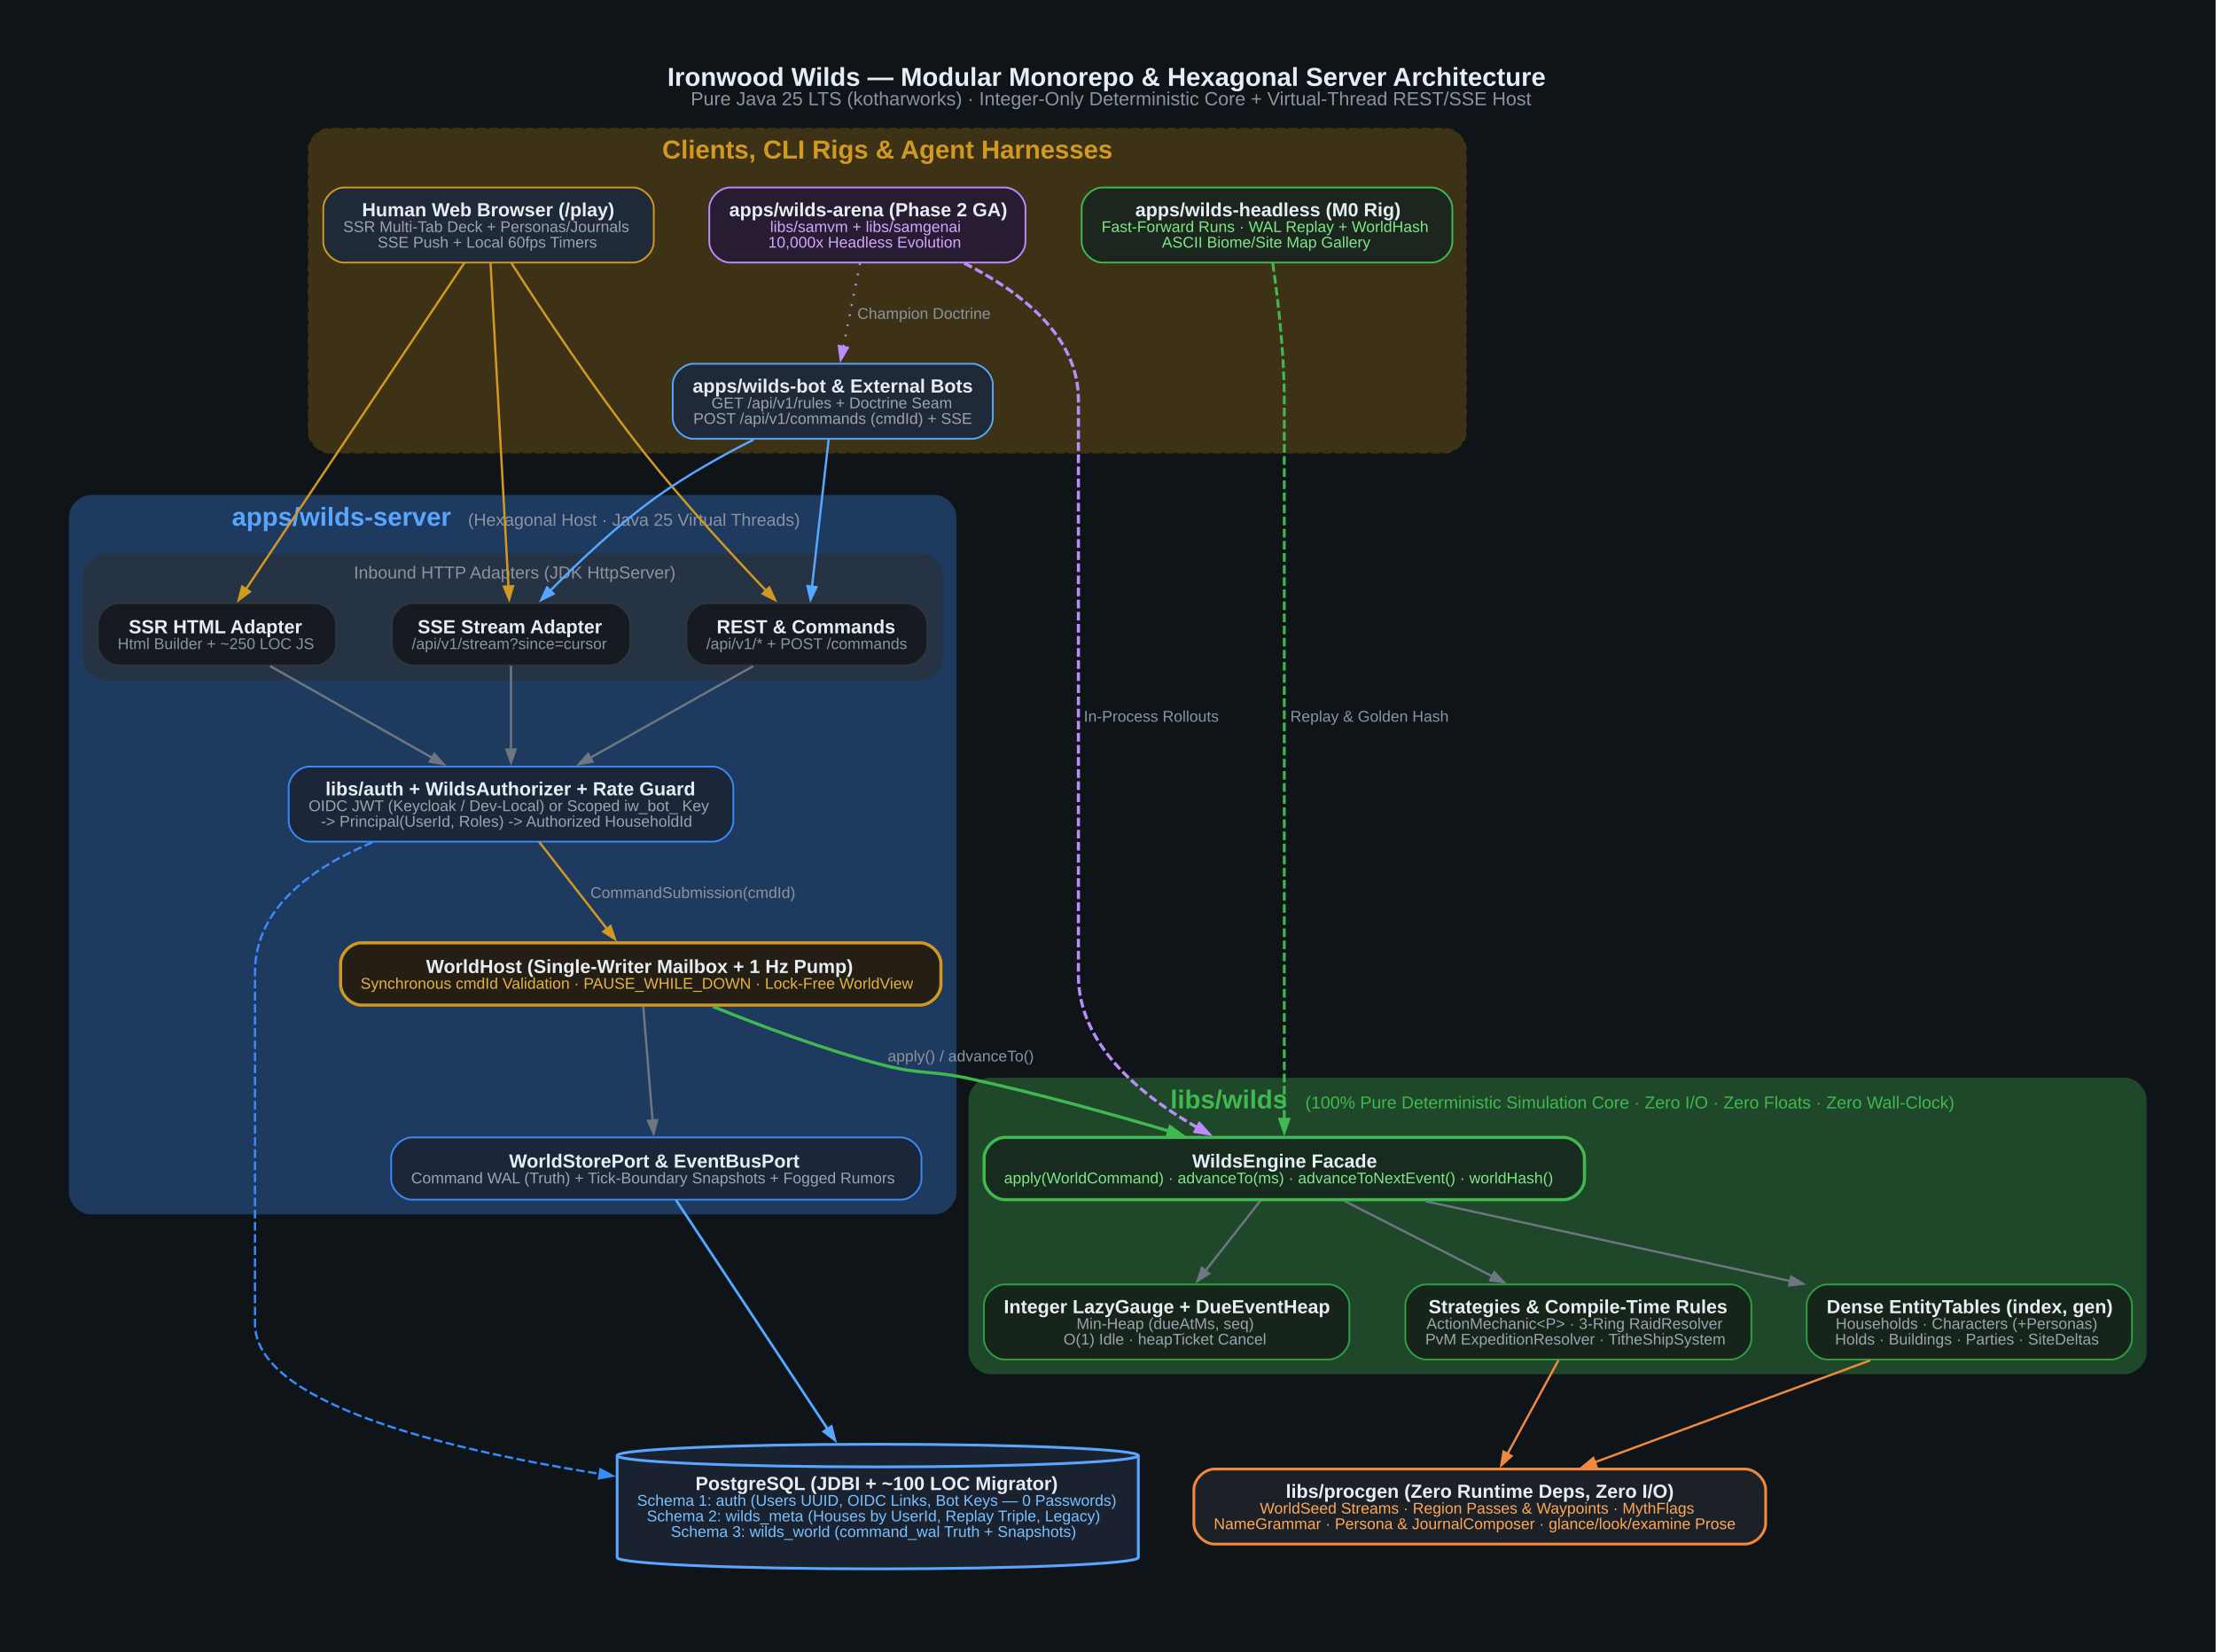
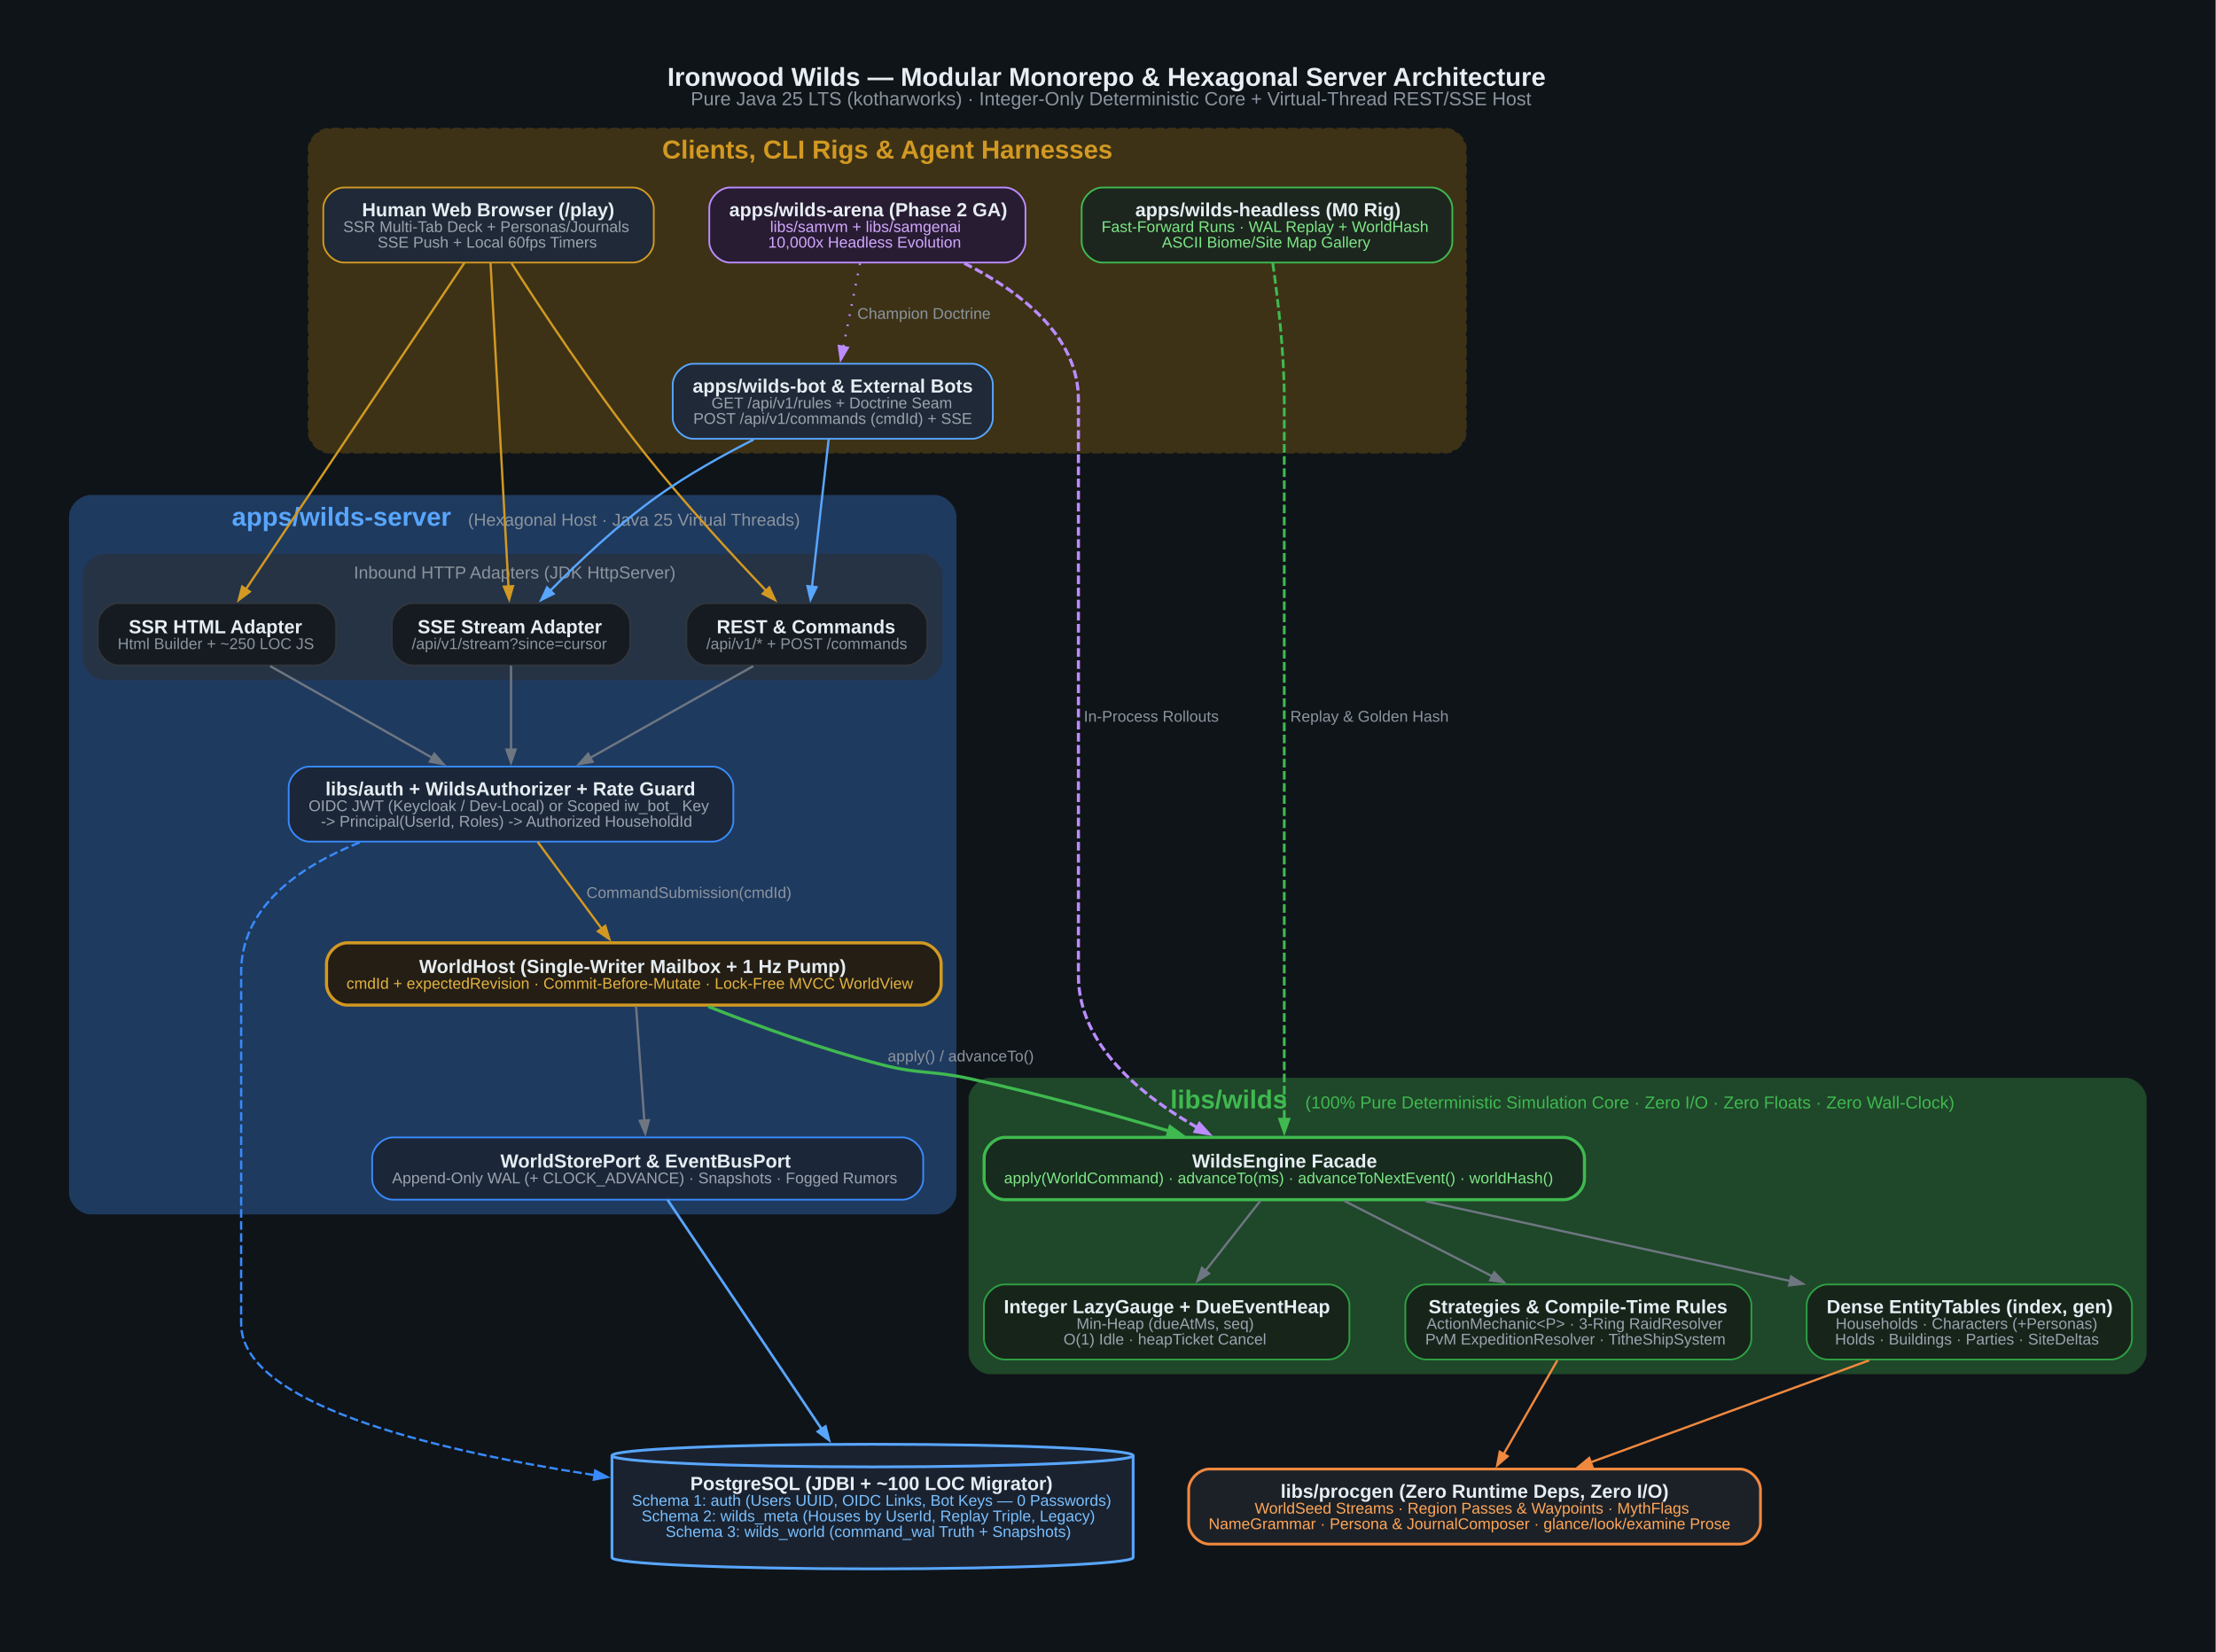
<svg xmlns="http://www.w3.org/2000/svg" width="1281pt" height="955pt" viewBox="0.00 0.00 1281.00 955.00">
  <g id="graph0" class="graph" transform="scale(1 1) rotate(0) translate(32.4 923.05)">
    <polygon fill="#0f1419" stroke="none" points="-32.4,32.4 -32.4,-923.05 1248.4,-923.05 1248.4,32.4 -32.4,32.4" />
    <text xml:space="preserve" text-anchor="start" x="353.38" y="-873.4" font-family="Liberation Sans" font-weight="bold" font-size="15.00" fill="#e6edf3">Ironwood Wilds — Modular Monorepo &amp; Hexagonal Server Architecture</text>
    <text xml:space="preserve" text-anchor="start" x="366.88" y="-862.2" font-family="Liberation Sans" font-size="11.00" fill="#8b949e">Pure Java 25 LTS (kotharworks) · Integer-Only Deterministic Core + Virtual-Thread REST/SSE Host</text>
    <g id="clust1" class="cluster">
      <path fill="#3d3216" stroke="#3d3216" stroke-dasharray="5,2" d="M158,-661.35C158,-661.35 803,-661.35 803,-661.35 809,-661.35 815,-667.35 815,-673.35 815,-673.35 815,-836.65 815,-836.65 815,-842.65 809,-848.65 803,-848.65 803,-848.65 158,-848.65 158,-848.65 152,-848.65 146,-842.65 146,-836.65 146,-836.65 146,-673.35 146,-673.35 146,-667.35 152,-661.35 158,-661.35" />
      <text xml:space="preserve" text-anchor="start" x="350.38" y="-831.4" font-family="Liberation Sans" font-weight="bold" font-size="15.00" fill="#d29922">Clients, CLI Rigs &amp; Agent Harnesses</text>
    </g>
    <g id="clust2" class="cluster">
      <path fill="#1f3a5f" stroke="#1f3a5f" d="M20,-221.45C20,-221.45 508,-221.45 508,-221.45 514,-221.45 520,-227.45 520,-233.45 520,-233.45 520,-624.35 520,-624.35 520,-630.35 514,-636.35 508,-636.35 508,-636.35 20,-636.35 20,-636.35 14,-636.35 8,-630.35 8,-624.35 8,-624.35 8,-233.45 8,-233.45 8,-227.45 14,-221.45 20,-221.45" />
      <text xml:space="preserve" text-anchor="start" x="101.62" y="-619.1" font-family="Liberation Sans" font-weight="bold" font-size="15.00" fill="#58a6ff">apps/wilds-server</text>
      <text xml:space="preserve" text-anchor="start" x="229.12" y="-619.1" font-family="Liberation Sans" font-size="15.00" fill="#58a6ff">  </text>
      <text xml:space="preserve" text-anchor="start" x="238.12" y="-619.1" font-family="Liberation Sans" font-size="10.00" fill="#8b949e">(Hexagonal Host · Java 25 Virtual Threads)</text>
    </g>
    <g id="clust3" class="cluster">
      <path fill="#263345" stroke="#263345" d="M28,-530.35C28,-530.35 500,-530.35 500,-530.35 506,-530.35 512,-536.35 512,-542.35 512,-542.35 512,-590.35 512,-590.35 512,-596.35 506,-602.35 500,-602.35 500,-602.35 28,-602.35 28,-602.35 22,-602.35 16,-596.35 16,-590.35 16,-590.35 16,-542.35 16,-542.35 16,-536.35 22,-530.35 28,-530.35" />
      <text xml:space="preserve" text-anchor="start" x="172.12" y="-588.6" font-family="Liberation Sans" font-size="10.00" fill="#8b949e">Inbound HTTP Adapters (JDK HttpServer)</text>
    </g>
    <g id="clust4" class="cluster">
      <path fill="#1f4729" stroke="#1f4729" d="M540,-129.05C540,-129.05 1196,-129.05 1196,-129.05 1202,-129.05 1208,-135.05 1208,-141.05 1208,-141.05 1208,-287.45 1208,-287.45 1208,-293.45 1202,-299.45 1196,-299.45 1196,-299.45 540,-299.45 540,-299.45 534,-299.45 528,-293.45 528,-287.45 528,-287.45 528,-141.05 528,-141.05 528,-135.05 534,-129.05 540,-129.05" />
      <text xml:space="preserve" text-anchor="start" x="644.12" y="-282.2" font-family="Liberation Sans" font-weight="bold" font-size="15.00" fill="#3fb950">libs/wilds</text>
      <text xml:space="preserve" text-anchor="start" x="713.12" y="-282.2" font-family="Liberation Sans" font-size="15.00" fill="#3fb950">  </text>
      <text xml:space="preserve" text-anchor="start" x="722.12" y="-282.2" font-family="Liberation Sans" font-size="10.00" fill="#3fb950">(100% Pure Deterministic Simulation Core · Zero I/O · Zero Floats · Zero Wall-Clock)</text>
    </g>
    <g id="clust5" class="cluster">
</g>
    <g id="node1" class="node">
      <path fill="#1f2937" stroke="#d29922" d="M333.52,-814.65C333.52,-814.65 166.48,-814.65 166.48,-814.65 160.48,-814.65 154.48,-808.65 154.48,-802.65 154.48,-802.65 154.48,-783.25 154.48,-783.25 154.48,-777.25 160.48,-771.25 166.48,-771.25 166.48,-771.25 333.52,-771.25 333.52,-771.25 339.52,-771.25 345.52,-777.25 345.52,-783.25 345.52,-783.25 345.52,-802.65 345.52,-802.65 345.52,-808.65 339.52,-814.65 333.52,-814.65" />
      <text xml:space="preserve" text-anchor="start" x="176.88" y="-798" font-family="Liberation Sans" font-weight="bold" font-size="11.00" fill="#e6edf3">Human Web Browser (/play)</text>
      <text xml:space="preserve" text-anchor="start" x="166" y="-788.9" font-family="Liberation Sans" font-size="9.00" fill="#9ca3af">SSR Multi-Tab Deck + Personas/Journals</text>
      <text xml:space="preserve" text-anchor="start" x="185.88" y="-779.9" font-family="Liberation Sans" font-size="9.00" fill="#9ca3af">SSE Push + Local 60fps Timers</text>
    </g>
    <g id="node5" class="node">
      <path fill="#161b22" stroke="#30363d" d="M149.89,-574.35C149.89,-574.35 36.11,-574.35 36.11,-574.35 30.11,-574.35 24.11,-568.35 24.11,-562.35 24.11,-562.35 24.11,-550.35 24.11,-550.35 24.11,-544.35 30.11,-538.35 36.11,-538.35 36.11,-538.35 149.89,-538.35 149.89,-538.35 155.89,-538.35 161.89,-544.35 161.89,-550.35 161.89,-550.35 161.89,-562.35 161.89,-562.35 161.89,-568.35 155.89,-574.35 149.89,-574.35" />
      <text xml:space="preserve" text-anchor="start" x="42" y="-556.9" font-family="Liberation Sans" font-weight="bold" font-size="11.00" fill="#e6edf3">SSR HTML Adapter</text>
      <text xml:space="preserve" text-anchor="start" x="35.62" y="-547.8" font-family="Liberation Sans" font-size="9.00" fill="#8b949e">Html Builder + ~250 LOC JS</text>
    </g>
    <g id="edge1" class="edge">
      <path fill="none" stroke="#d29922" stroke-width="1.3" d="M236.07,-771.13C207.18,-727.97 140.88,-628.89 109.73,-582.36" />
      <polygon fill="#d29922" stroke="#d29922" stroke-width="1.3" points="111.97,-580.97 105.62,-576.2 107.6,-583.89 111.97,-580.97" />
    </g>
    <g id="node6" class="node">
      <path fill="#161b22" stroke="#30363d" d="M491.64,-574.35C491.64,-574.35 376.36,-574.35 376.36,-574.35 370.36,-574.35 364.36,-568.35 364.36,-562.35 364.36,-562.35 364.36,-550.35 364.36,-550.35 364.36,-544.35 370.36,-538.35 376.36,-538.35 376.36,-538.35 491.64,-538.35 491.64,-538.35 497.64,-538.35 503.64,-544.35 503.64,-550.35 503.64,-550.35 503.64,-562.35 503.64,-562.35 503.64,-568.35 497.64,-574.35 491.64,-574.35" />
      <text xml:space="preserve" text-anchor="start" x="381.88" y="-556.9" font-family="Liberation Sans" font-weight="bold" font-size="11.00" fill="#e6edf3">REST &amp; Commands</text>
      <text xml:space="preserve" text-anchor="start" x="375.88" y="-547.8" font-family="Liberation Sans" font-size="9.00" fill="#8b949e">/api/v1/* + POST /commands</text>
    </g>
    <g id="edge2" class="edge">
      <path fill="none" stroke="#d29922" stroke-width="1.3" d="M263.22,-770.99C280.09,-744.68 310.62,-698.5 340,-661.35 362.65,-632.71 391.04,-601.92 410.66,-581.33" />
      <polygon fill="#d29922" stroke="#d29922" stroke-width="1.3" points="412.3,-583.41 415.6,-576.18 408.51,-579.78 412.3,-583.41" />
    </g>
    <g id="node7" class="node">
      <path fill="#161b22" stroke="#30363d" d="M319.89,-574.35C319.89,-574.35 206.11,-574.35 206.11,-574.35 200.11,-574.35 194.11,-568.35 194.11,-562.35 194.11,-562.35 194.11,-550.35 194.11,-550.35 194.11,-544.35 200.11,-538.35 206.11,-538.35 206.11,-538.35 319.89,-538.35 319.89,-538.35 325.89,-538.35 331.89,-544.35 331.89,-550.35 331.89,-550.35 331.89,-562.35 331.89,-562.35 331.89,-568.35 325.89,-574.35 319.89,-574.35" />
      <text xml:space="preserve" text-anchor="start" x="209" y="-556.9" font-family="Liberation Sans" font-weight="bold" font-size="11.00" fill="#e6edf3">SSE Stream Adapter</text>
      <text xml:space="preserve" text-anchor="start" x="205.62" y="-547.8" font-family="Liberation Sans" font-size="9.00" fill="#8b949e">/api/v1/stream?since=cursor</text>
    </g>
    <g id="edge3" class="edge">
      <path fill="none" stroke="#d29922" stroke-width="1.3" d="M251.15,-771.13C253.52,-728.42 258.92,-630.94 261.53,-583.82" />
      <polygon fill="#d29922" stroke="#d29922" stroke-width="1.3" points="264.14,-584.16 261.94,-576.53 258.9,-583.87 264.14,-584.16" />
    </g>
    <g id="node2" class="node">
      <path fill="#1f2937" stroke="#58a6ff" d="M529.52,-712.75C529.52,-712.75 368.48,-712.75 368.48,-712.75 362.48,-712.75 356.48,-706.75 356.48,-700.75 356.48,-700.75 356.48,-681.35 356.48,-681.35 356.48,-675.35 362.48,-669.35 368.48,-669.35 368.48,-669.35 529.52,-669.35 529.52,-669.35 535.52,-669.35 541.52,-675.35 541.52,-681.35 541.52,-681.35 541.52,-700.75 541.52,-700.75 541.52,-706.75 535.52,-712.75 529.52,-712.75" />
      <text xml:space="preserve" text-anchor="start" x="368" y="-696.1" font-family="Liberation Sans" font-weight="bold" font-size="11.00" fill="#e6edf3">apps/wilds-bot &amp; External Bots</text>
      <text xml:space="preserve" text-anchor="start" x="378.88" y="-687" font-family="Liberation Sans" font-size="9.00" fill="#9ca3af">GET /api/v1/rules + Doctrine Seam</text>
      <text xml:space="preserve" text-anchor="start" x="368.38" y="-678" font-family="Liberation Sans" font-size="9.00" fill="#9ca3af">POST /api/v1/commands (cmdId) + SSE</text>
    </g>
    <g id="edge4" class="edge">
      <path fill="none" stroke="#58a6ff" stroke-width="1.3" d="M446.62,-669.02C444.01,-645.93 439.81,-608.79 436.98,-583.75" />
      <polygon fill="#58a6ff" stroke="#58a6ff" stroke-width="1.3" points="439.61,-583.59 436.16,-576.44 434.39,-584.18 439.61,-583.59" />
    </g>
    <g id="edge5" class="edge">
      <path fill="none" stroke="#58a6ff" stroke-width="1.3" d="M403.27,-668.92C385.41,-659.87 365.15,-648.56 348,-636.35 325.17,-620.09 302.05,-598.17 285.7,-581.55" />
      <polygon fill="#58a6ff" stroke="#58a6ff" stroke-width="1.3" points="287.6,-579.74 280.49,-576.19 283.84,-583.4 287.6,-579.74" />
    </g>
    <g id="node3" class="node">
      <path fill="#1c261e" stroke="#3fb950" d="M795.14,-814.65C795.14,-814.65 604.86,-814.65 604.86,-814.65 598.86,-814.65 592.86,-808.65 592.86,-802.65 592.86,-802.65 592.86,-783.25 592.86,-783.25 592.86,-777.25 598.86,-771.25 604.86,-771.25 604.86,-771.25 795.14,-771.25 795.14,-771.25 801.14,-771.25 807.14,-777.25 807.14,-783.25 807.14,-783.25 807.14,-802.65 807.14,-802.65 807.14,-808.65 801.14,-814.65 795.14,-814.65" />
      <text xml:space="preserve" text-anchor="start" x="623.88" y="-798" font-family="Liberation Sans" font-weight="bold" font-size="11.00" fill="#e6edf3">apps/wilds-headless (M0 Rig)</text>
      <text xml:space="preserve" text-anchor="start" x="604.38" y="-788.9" font-family="Liberation Sans" font-size="9.00" fill="#7ee787">Fast-Forward Runs · WAL Replay + WorldHash</text>
      <text xml:space="preserve" text-anchor="start" x="639.25" y="-779.9" font-family="Liberation Sans" font-size="9.00" fill="#7ee787">ASCII Biome/Site Map Gallery</text>
    </g>
    <g id="node11" class="node">
      <path fill="#172b1e" stroke="#3fb950" stroke-width="1.8" d="M871.52,-265.45C871.52,-265.45 548.48,-265.45 548.48,-265.45 542.48,-265.45 536.48,-259.45 536.48,-253.45 536.48,-253.45 536.48,-241.45 536.48,-241.45 536.48,-235.45 542.48,-229.45 548.48,-229.45 548.48,-229.45 871.52,-229.45 871.52,-229.45 877.52,-229.45 883.52,-235.45 883.52,-241.45 883.52,-241.45 883.52,-253.45 883.52,-253.45 883.52,-259.45 877.52,-265.45 871.52,-265.45" />
      <text xml:space="preserve" text-anchor="start" x="656.75" y="-248" font-family="Liberation Sans" font-weight="bold" font-size="11.00" fill="#e6edf3">WildsEngine Facade</text>
      <text xml:space="preserve" text-anchor="start" x="548" y="-238.9" font-family="Liberation Sans" font-size="9.00" fill="#7ee787">apply(WorldCommand) · advanceTo(ms) · advanceToNextEvent() · worldHash()</text>
    </g>
    <g id="edge14" class="edge">
      <path fill="none" stroke="#3fb950" stroke-width="1.6" stroke-dasharray="5,2" d="M703.33,-770.96C706.24,-750.79 710,-719.42 710,-692.05 710,-692.05 710,-692.05 710,-358.95 710,-330.63 710,-298.23 710,-275.87" />
      <polygon fill="#3fb950" stroke="#3fb950" stroke-width="1.6" points="712.63,-275.98 710,-268.48 707.38,-275.98 712.63,-275.98" />
      <text xml:space="preserve" text-anchor="middle" x="758" y="-505.8" font-family="Liberation Sans" font-size="9.00" fill="#8b949e"> Replay &amp; Golden Hash</text>
    </g>
    <g id="node4" class="node">
      <path fill="#281c33" stroke="#bc8cff" d="M548.39,-814.65C548.39,-814.65 389.61,-814.65 389.61,-814.65 383.61,-814.65 377.61,-808.65 377.61,-802.65 377.61,-802.65 377.61,-783.25 377.61,-783.25 377.61,-777.25 383.61,-771.25 389.61,-771.25 389.61,-771.25 548.39,-771.25 548.39,-771.25 554.39,-771.25 560.39,-777.25 560.39,-783.25 560.39,-783.25 560.39,-802.65 560.39,-802.65 560.39,-808.65 554.39,-814.65 548.39,-814.65" />
      <text xml:space="preserve" text-anchor="start" x="389.12" y="-798" font-family="Liberation Sans" font-weight="bold" font-size="11.00" fill="#e6edf3">apps/wilds-arena (Phase 2 GA)</text>
      <text xml:space="preserve" text-anchor="start" x="412.75" y="-788.9" font-family="Liberation Sans" font-size="9.00" fill="#d2a8ff">libs/samvm + libs/samgenai</text>
      <text xml:space="preserve" text-anchor="start" x="411.62" y="-779.9" font-family="Liberation Sans" font-size="9.00" fill="#d2a8ff">10,000x Headless Evolution</text>
    </g>
    <g id="edge16" class="edge">
      <path fill="none" stroke="#bc8cff" stroke-width="1.3" stroke-dasharray="1,5" d="M464.76,-770.76C461.95,-756.72 458.22,-738.09 455.09,-722.47" />
      <polygon fill="#bc8cff" stroke="#bc8cff" stroke-width="1.3" points="457.67,-721.97 453.62,-715.14 452.52,-723 457.67,-721.97" />
      <text xml:space="preserve" text-anchor="middle" x="500.47" y="-738.7" font-family="Liberation Sans" font-size="9.00" fill="#8b949e"> Champion Doctrine</text>
    </g>
    <g id="edge15" class="edge">
      <path fill="none" stroke="#bc8cff" stroke-width="1.8" stroke-dasharray="5,2" d="M525,-770.86C557.07,-754.77 591,-729.01 591,-692.05 591,-692.05 591,-692.05 591,-358.95 591,-318.96 627.52,-289.37 660.1,-270.92" />
      <polygon fill="#bc8cff" stroke="#bc8cff" stroke-width="1.8" points="660.98,-273.43 666.32,-267.55 658.48,-268.82 660.98,-273.43" />
      <text xml:space="preserve" text-anchor="middle" x="631.88" y="-505.8" font-family="Liberation Sans" font-size="9.00" fill="#8b949e"> In-Process Rollouts</text>
    </g>
    <g id="node8" class="node">
      <path fill="#1b2738" stroke="#388bfd" d="M379.52,-479.85C379.52,-479.85 146.48,-479.85 146.48,-479.85 140.48,-479.85 134.48,-473.85 134.48,-467.85 134.48,-467.85 134.48,-448.45 134.48,-448.45 134.48,-442.45 140.48,-436.45 146.48,-436.45 146.48,-436.45 379.52,-436.45 379.52,-436.45 385.52,-436.45 391.52,-442.45 391.52,-448.45 391.52,-448.45 391.52,-467.85 391.52,-467.85 391.52,-473.85 385.52,-479.85 379.52,-479.85" />
      <text xml:space="preserve" text-anchor="start" x="155.75" y="-463.2" font-family="Liberation Sans" font-weight="bold" font-size="11.00" fill="#e6edf3">libs/auth + WildsAuthorizer + Rate Guard</text>
      <text xml:space="preserve" text-anchor="start" x="146" y="-454.1" font-family="Liberation Sans" font-size="9.00" fill="#9ca3af">OIDC JWT (Keycloak / Dev-Local) or Scoped iw_bot_ Key</text>
      <text xml:space="preserve" text-anchor="start" x="153.12" y="-445.1" font-family="Liberation Sans" font-size="9.00" fill="#9ca3af">-&gt; Principal(UserId, Roles) -&gt; Authorized HouseholdId</text>
    </g>
    <g id="edge6" class="edge">
      <path fill="none" stroke="#6e7681" stroke-width="1.3" d="M123.79,-537.93C149.94,-523.13 187.84,-501.68 217.49,-484.9" />
      <polygon fill="#6e7681" stroke="#6e7681" stroke-width="1.3" points="218.67,-487.25 223.91,-481.27 216.09,-482.68 218.67,-487.25" />
    </g>
    <g id="edge7" class="edge">
      <path fill="none" stroke="#6e7681" stroke-width="1.3" d="M403.03,-537.93C376.73,-523.13 338.61,-501.68 308.78,-484.9" />
      <polygon fill="#6e7681" stroke="#6e7681" stroke-width="1.3" points="310.14,-482.66 302.32,-481.27 307.56,-487.23 310.14,-482.66" />
    </g>
    <g id="edge8" class="edge">
      <path fill="none" stroke="#6e7681" stroke-width="1.3" d="M263,-538.15C263,-524.6 263,-505.37 263,-489.27" />
      <polygon fill="#6e7681" stroke="#6e7681" stroke-width="1.3" points="265.63,-489.7 263,-482.2 260.38,-489.7 265.63,-489.7" />
    </g>
    <g id="node9" class="node">
-       <path fill="#241e14" stroke="#d29922" stroke-width="1.8" d="M499.52,-377.95C499.52,-377.95 176.48,-377.95 176.48,-377.95 170.48,-377.95 164.48,-371.95 164.48,-365.95 164.48,-365.95 164.48,-353.95 164.48,-353.95 164.48,-347.95 170.48,-341.95 176.48,-341.95 176.48,-341.95 499.52,-341.95 499.52,-341.95 505.52,-341.95 511.52,-347.95 511.52,-353.95 511.52,-353.95 511.52,-365.95 511.52,-365.95 511.52,-371.95 505.52,-377.95 499.52,-377.95" />
-       <text xml:space="preserve" text-anchor="start" x="213.88" y="-360.5" font-family="Liberation Sans" font-weight="bold" font-size="11.00" fill="#e6edf3">WorldHost (Single-Writer Mailbox + 1 Hz Pump)</text>
-       <text xml:space="preserve" text-anchor="start" x="176" y="-351.4" font-family="Liberation Sans" font-size="9.00" fill="#e3b341">Synchronous cmdId Validation · PAUSE_WHILE_DOWN · Lock-Free WorldView</text>
+       <path fill="#241e14" stroke="#d29922" stroke-width="1.8" d="M499.64,-377.95C499.64,-377.95 168.36,-377.95 168.36,-377.95 162.35,-377.95 156.35,-371.95 156.35,-365.95 156.35,-365.95 156.35,-353.95 156.35,-353.95 156.35,-347.95 162.35,-341.95 168.35,-341.95 168.35,-341.95 499.64,-341.95 499.64,-341.95 505.64,-341.95 511.64,-347.95 511.64,-353.95 511.64,-353.95 511.64,-365.95 511.64,-365.95 511.64,-371.95 505.64,-377.95 499.64,-377.95" />
+       <text xml:space="preserve" text-anchor="start" x="209.88" y="-360.5" font-family="Liberation Sans" font-weight="bold" font-size="11.00" fill="#e6edf3">WorldHost (Single-Writer Mailbox + 1 Hz Pump)</text>
+       <text xml:space="preserve" text-anchor="start" x="167.88" y="-351.4" font-family="Liberation Sans" font-size="9.00" fill="#e3b341">cmdId + expectedRevision · Commit-Before-Mutate · Lock-Free MVCC WorldView</text>
    </g>
    <g id="edge9" class="edge">
-       <path fill="none" stroke="#d29922" stroke-width="1.3" d="M279.27,-436.28C290.83,-421.46 306.38,-401.5 318.58,-385.85" />
-       <polygon fill="#d29922" stroke="#d29922" stroke-width="1.3" points="320.52,-387.64 323.06,-380.11 316.38,-384.41 320.52,-387.64" />
-       <text xml:space="preserve" text-anchor="middle" x="366.87" y="-403.9" font-family="Liberation Sans" font-size="9.00" fill="#8b949e"> CommandSubmission(cmdId)</text>
+       <path fill="none" stroke="#d29922" stroke-width="1.3" d="M278.41,-436.28C289.34,-421.46 304.07,-401.5 315.62,-385.85" />
+       <polygon fill="#d29922" stroke="#d29922" stroke-width="1.3" points="317.49,-387.74 319.83,-380.14 313.27,-384.62 317.49,-387.74" />
+       <text xml:space="preserve" text-anchor="middle" x="364.63" y="-403.9" font-family="Liberation Sans" font-size="9.00" fill="#8b949e"> CommandSubmission(cmdId)</text>
    </g>
    <g id="node16" class="node">
-       <path fill="#1a2230" stroke="#58a6ff" stroke-width="1.6" d="M625.64,-81.5C625.64,-85.11 558.12,-88.05 475,-88.05 391.88,-88.05 324.36,-85.11 324.36,-81.5 324.36,-81.5 324.36,-22.55 324.36,-22.55 324.36,-18.94 391.88,-16 475,-16 558.12,-16 625.64,-18.94 625.64,-22.55 625.64,-22.55 625.64,-81.5 625.64,-81.5" />
-       <path fill="none" stroke="#58a6ff" stroke-width="1.6" d="M625.64,-81.5C625.64,-77.89 558.12,-74.95 475,-74.95 391.88,-74.95 324.36,-77.89 324.36,-81.5" />
-       <text xml:space="preserve" text-anchor="start" x="369.62" y="-61.58" font-family="Liberation Sans" font-weight="bold" font-size="11.00" fill="#e6edf3">PostgreSQL (JDBI + ~100 LOC Migrator)</text>
-       <text xml:space="preserve" text-anchor="start" x="335.88" y="-52.48" font-family="Liberation Sans" font-size="9.00" fill="#79c0ff">Schema 1: auth (Users UUID, OIDC Links, Bot Keys — 0 Passwords)</text>
-       <text xml:space="preserve" text-anchor="start" x="341.5" y="-43.48" font-family="Liberation Sans" font-size="9.00" fill="#79c0ff">Schema 2: wilds_meta (Houses by UserId, Replay Triple, Legacy)</text>
-       <text xml:space="preserve" text-anchor="start" x="355.38" y="-34.48" font-family="Liberation Sans" font-size="9.00" fill="#79c0ff">Schema 3: wilds_world (command_wal Truth + Snapshots)</text>
+       <path fill="#1a2230" stroke="#58a6ff" stroke-width="1.6" d="M622.64,-81.5C622.64,-85.11 555.12,-88.05 472,-88.05 388.88,-88.05 321.36,-85.11 321.36,-81.5 321.36,-81.5 321.36,-22.55 321.36,-22.55 321.36,-18.94 388.88,-16 472,-16 555.12,-16 622.64,-18.94 622.64,-22.55 622.64,-22.55 622.64,-81.5 622.64,-81.5" />
+       <path fill="none" stroke="#58a6ff" stroke-width="1.6" d="M622.64,-81.5C622.64,-77.89 555.12,-74.95 472,-74.95 388.88,-74.95 321.36,-77.89 321.36,-81.5" />
+       <text xml:space="preserve" text-anchor="start" x="366.62" y="-61.58" font-family="Liberation Sans" font-weight="bold" font-size="11.00" fill="#e6edf3">PostgreSQL (JDBI + ~100 LOC Migrator)</text>
+       <text xml:space="preserve" text-anchor="start" x="332.88" y="-52.48" font-family="Liberation Sans" font-size="9.00" fill="#79c0ff">Schema 1: auth (Users UUID, OIDC Links, Bot Keys — 0 Passwords)</text>
+       <text xml:space="preserve" text-anchor="start" x="338.5" y="-43.48" font-family="Liberation Sans" font-size="9.00" fill="#79c0ff">Schema 2: wilds_meta (Houses by UserId, Replay Triple, Legacy)</text>
+       <text xml:space="preserve" text-anchor="start" x="352.38" y="-34.48" font-family="Liberation Sans" font-size="9.00" fill="#79c0ff">Schema 3: wilds_world (command_wal Truth + Snapshots)</text>
    </g>
    <g id="edge10" class="edge">
-       <path fill="none" stroke="#388bfd" stroke-width="1.3" stroke-dasharray="5,2" d="M182.94,-436.04C148.06,-421.55 115,-398.03 115,-360.95 115,-360.95 115,-360.95 115,-157.75 115,-113.1 218.4,-86.23 314.37,-70.9" />
-       <polygon fill="#388bfd" stroke="#388bfd" stroke-width="1.3" points="314.68,-73.51 321.69,-69.76 313.87,-68.33 314.68,-73.51" />
+       <path fill="none" stroke="#388bfd" stroke-width="1.3" stroke-dasharray="5,2" d="M175.42,-435.97C139.86,-421.67 107,-398.34 107,-360.95 107,-360.95 107,-360.95 107,-157.75 107,-112.16 213.54,-85.26 311.5,-70.17" />
+       <polygon fill="#388bfd" stroke="#388bfd" stroke-width="1.3" points="311.67,-72.8 318.7,-69.08 310.89,-67.61 311.67,-72.8" />
    </g>
    <g id="node10" class="node">
-       <path fill="#1b2738" stroke="#388bfd" d="M488.27,-265.45C488.27,-265.45 205.73,-265.45 205.73,-265.45 199.73,-265.45 193.73,-259.45 193.73,-253.45 193.73,-253.45 193.73,-241.45 193.73,-241.45 193.73,-235.45 199.73,-229.45 205.73,-229.45 205.73,-229.45 488.27,-229.45 488.27,-229.45 494.27,-229.45 500.27,-235.45 500.27,-241.45 500.27,-241.45 500.27,-253.45 500.27,-253.45 500.27,-259.45 494.27,-265.45 488.27,-265.45" />
-       <text xml:space="preserve" text-anchor="start" x="261.88" y="-248" font-family="Liberation Sans" font-weight="bold" font-size="11.00" fill="#e6edf3">WorldStorePort &amp; EventBusPort</text>
-       <text xml:space="preserve" text-anchor="start" x="205.25" y="-238.9" font-family="Liberation Sans" font-size="9.00" fill="#9ca3af">Command WAL (Truth) + Tick-Boundary Snapshots + Fogged Rumors</text>
+       <path fill="#1b2738" stroke="#388bfd" d="M489.27,-265.45C489.27,-265.45 194.73,-265.45 194.73,-265.45 188.73,-265.45 182.73,-259.45 182.73,-253.45 182.73,-253.45 182.73,-241.45 182.73,-241.45 182.73,-235.45 188.73,-229.45 194.73,-229.45 194.73,-229.45 489.27,-229.45 489.27,-229.45 495.27,-229.45 501.27,-235.45 501.27,-241.45 501.27,-241.45 501.27,-253.45 501.27,-253.45 501.27,-259.45 495.27,-265.45 489.27,-265.45" />
+       <text xml:space="preserve" text-anchor="start" x="256.88" y="-248" font-family="Liberation Sans" font-weight="bold" font-size="11.00" fill="#e6edf3">WorldStorePort &amp; EventBusPort</text>
+       <text xml:space="preserve" text-anchor="start" x="194.25" y="-238.9" font-family="Liberation Sans" font-size="9.00" fill="#9ca3af">Append-Only WAL (+ CLOCK_ADVANCE) · Snapshots · Fogged Rumors</text>
    </g>
    <g id="edge12" class="edge">
-       <path fill="none" stroke="#6e7681" stroke-width="1.3" d="M339.45,-341.2C340.9,-323.37 343.15,-295.69 344.82,-275.2" />
-       <polygon fill="#6e7681" stroke="#6e7681" stroke-width="1.3" points="347.43,-275.44 345.43,-267.76 342.2,-275.02 347.43,-275.44" />
+       <path fill="none" stroke="#6e7681" stroke-width="1.3" d="M335.29,-341.2C336.58,-323.37 338.58,-295.69 340.06,-275.2" />
+       <polygon fill="#6e7681" stroke="#6e7681" stroke-width="1.3" points="342.68,-275.43 340.6,-267.76 337.44,-275.05 342.68,-275.43" />
    </g>
    <g id="edge11" class="edge">
-       <path fill="none" stroke="#3fb950" stroke-width="1.8" d="M379.74,-341.09C407.1,-329.99 443.9,-316.22 477.5,-307.45 499.49,-301.71 505.8,-304.3 528,-299.45 566.68,-291 609.33,-279.18 643.61,-269.05" />
+       <path fill="none" stroke="#3fb950" stroke-width="1.8" d="M376.98,-341.13C405.15,-330.05 443.01,-316.29 477.5,-307.45 499.51,-301.81 505.8,-304.3 528,-299.45 566.68,-291 609.33,-279.18 643.61,-269.05" />
      <polygon fill="#3fb950" stroke="#3fb950" stroke-width="1.8" points="644,-271.68 650.44,-267.02 642.5,-266.65 644,-271.68" />
      <text xml:space="preserve" text-anchor="middle" x="521.75" y="-309.4" font-family="Liberation Sans" font-size="9.00" fill="#8b949e"> apply() / advanceTo()</text>
    </g>
    <g id="edge13" class="edge">
-       <path fill="none" stroke="#58a6ff" stroke-width="1.5" d="M358.36,-229.28C377.86,-199.81 418.29,-138.72 446.03,-96.81" />
-       <polygon fill="#58a6ff" stroke="#58a6ff" stroke-width="1.5" points="448.19,-98.29 450.14,-90.59 443.82,-95.39 448.19,-98.29" />
+       <path fill="none" stroke="#58a6ff" stroke-width="1.5" d="M353.54,-229.28C373.39,-199.75 414.57,-138.47 442.75,-96.54" />
+       <polygon fill="#58a6ff" stroke="#58a6ff" stroke-width="1.5" points="444.76,-98.27 446.76,-90.58 440.4,-95.34 444.76,-98.27" />
    </g>
    <g id="node12" class="node">
      <path fill="#16241a" stroke="#2ea043" d="M1188.02,-180.45C1188.02,-180.45 1023.98,-180.45 1023.98,-180.45 1017.98,-180.45 1011.98,-174.45 1011.98,-168.45 1011.98,-168.45 1011.98,-149.05 1011.98,-149.05 1011.98,-143.05 1017.98,-137.05 1023.98,-137.05 1023.98,-137.05 1188.02,-137.05 1188.02,-137.05 1194.02,-137.05 1200.02,-143.05 1200.02,-149.05 1200.02,-149.05 1200.02,-168.45 1200.02,-168.45 1200.02,-174.45 1194.02,-180.45 1188.02,-180.45" />
      <text xml:space="preserve" text-anchor="start" x="1023.5" y="-163.8" font-family="Liberation Sans" font-weight="bold" font-size="11.00" fill="#e6edf3">Dense EntityTables (index, gen)</text>
      <text xml:space="preserve" text-anchor="start" x="1028.75" y="-154.7" font-family="Liberation Sans" font-size="9.00" fill="#9ca3af">Households · Characters (+Personas)</text>
      <text xml:space="preserve" text-anchor="start" x="1028.38" y="-145.7" font-family="Liberation Sans" font-size="9.00" fill="#9ca3af">Holds · Buildings · Parties · SiteDeltas</text>
    </g>
    <g id="edge17" class="edge">
      <path fill="none" stroke="#6e7681" stroke-width="1.3" d="M791.57,-228.59C852.66,-215.22 936.68,-196.82 1002.5,-182.41" />
      <polygon fill="#6e7681" stroke="#6e7681" stroke-width="1.3" points="1002.98,-184.99 1009.74,-180.82 1001.85,-179.86 1002.98,-184.99" />
    </g>
    <g id="node13" class="node">
      <path fill="#16241a" stroke="#2ea043" d="M735.64,-180.45C735.64,-180.45 548.36,-180.45 548.36,-180.45 542.36,-180.45 536.36,-174.45 536.36,-168.45 536.36,-168.45 536.36,-149.05 536.36,-149.05 536.36,-143.05 542.36,-137.05 548.36,-137.05 548.36,-137.05 735.64,-137.05 735.64,-137.05 741.64,-137.05 747.64,-143.05 747.64,-149.05 747.64,-149.05 747.64,-168.45 747.64,-168.45 747.64,-174.45 741.64,-180.45 735.64,-180.45" />
      <text xml:space="preserve" text-anchor="start" x="547.88" y="-163.8" font-family="Liberation Sans" font-weight="bold" font-size="11.00" fill="#e6edf3">Integer LazyGauge + DueEventHeap</text>
      <text xml:space="preserve" text-anchor="start" x="589.88" y="-154.7" font-family="Liberation Sans" font-size="9.00" fill="#9ca3af">Min-Heap (dueAtMs, seq)</text>
      <text xml:space="preserve" text-anchor="start" x="582.38" y="-145.7" font-family="Liberation Sans" font-size="9.00" fill="#9ca3af">O(1) Idle · heapTicket Cancel</text>
    </g>
    <g id="edge18" class="edge">
      <path fill="none" stroke="#6e7681" stroke-width="1.3" d="M696.24,-228.9C687.07,-217.22 674.82,-201.59 664.27,-188.15" />
      <polygon fill="#6e7681" stroke="#6e7681" stroke-width="1.3" points="666.53,-186.77 659.84,-182.49 662.4,-190.01 666.53,-186.77" />
    </g>
    <g id="node14" class="node">
      <path fill="#16241a" stroke="#2ea043" d="M968.02,-180.45C968.02,-180.45 791.98,-180.45 791.98,-180.45 785.98,-180.45 779.98,-174.45 779.98,-168.45 779.98,-168.45 779.98,-149.05 779.98,-149.05 779.98,-143.05 785.98,-137.05 791.98,-137.05 791.98,-137.05 968.02,-137.05 968.02,-137.05 974.02,-137.05 980.02,-143.05 980.02,-149.05 980.02,-149.05 980.02,-168.45 980.02,-168.45 980.02,-174.45 974.02,-180.45 968.02,-180.45" />
      <text xml:space="preserve" text-anchor="start" x="793.38" y="-163.8" font-family="Liberation Sans" font-weight="bold" font-size="11.00" fill="#e6edf3">Strategies &amp; Compile-Time Rules</text>
      <text xml:space="preserve" text-anchor="start" x="792.25" y="-154.7" font-family="Liberation Sans" font-size="9.00" fill="#9ca3af">ActionMechanic&lt;P&gt; · 3-Ring RaidResolver</text>
      <text xml:space="preserve" text-anchor="start" x="791.5" y="-145.7" font-family="Liberation Sans" font-size="9.00" fill="#9ca3af">PvM ExpeditionResolver · TitheShipSystem</text>
    </g>
    <g id="edge19" class="edge">
      <path fill="none" stroke="#6e7681" stroke-width="1.3" d="M744.81,-228.7C769.46,-216.12 802.88,-199.08 830.33,-185.08" />
      <polygon fill="#6e7681" stroke="#6e7681" stroke-width="1.3" points="831.4,-187.48 836.88,-181.74 829.01,-182.81 831.4,-187.48" />
    </g>
    <g id="node15" class="node">
-       <path fill="#1c2128" stroke="#f0883e" stroke-width="1.6" d="M976.27,-73.72C976.27,-73.72 669.73,-73.72 669.73,-73.72 663.73,-73.72 657.73,-67.72 657.73,-61.72 657.73,-61.72 657.73,-42.33 657.73,-42.33 657.73,-36.33 663.73,-30.32 669.73,-30.32 669.73,-30.32 976.27,-30.32 976.27,-30.32 982.27,-30.32 988.27,-36.33 988.27,-42.33 988.27,-42.33 988.27,-61.72 988.27,-61.72 988.27,-67.72 982.27,-73.72 976.27,-73.72" />
-       <text xml:space="preserve" text-anchor="start" x="710.88" y="-57.08" font-family="Liberation Sans" font-weight="bold" font-size="11.00" fill="#e6edf3">libs/procgen (Zero Runtime Deps, Zero I/O)</text>
-       <text xml:space="preserve" text-anchor="start" x="695.88" y="-47.98" font-family="Liberation Sans" font-size="9.00" fill="#ffa657">WorldSeed Streams · Region Passes &amp; Waypoints · MythFlags</text>
-       <text xml:space="preserve" text-anchor="start" x="669.25" y="-38.98" font-family="Liberation Sans" font-size="9.00" fill="#ffa657">NameGrammar · Persona &amp; JournalComposer · glance/look/examine Prose</text>
+       <path fill="#1c2128" stroke="#f0883e" stroke-width="1.6" d="M973.27,-73.72C973.27,-73.72 666.73,-73.72 666.73,-73.72 660.73,-73.72 654.73,-67.72 654.73,-61.72 654.73,-61.72 654.73,-42.33 654.73,-42.33 654.73,-36.33 660.73,-30.32 666.73,-30.32 666.73,-30.32 973.27,-30.32 973.27,-30.32 979.27,-30.32 985.27,-36.33 985.27,-42.33 985.27,-42.33 985.27,-61.72 985.27,-61.72 985.27,-67.72 979.27,-73.72 973.27,-73.72" />
+       <text xml:space="preserve" text-anchor="start" x="707.88" y="-57.08" font-family="Liberation Sans" font-weight="bold" font-size="11.00" fill="#e6edf3">libs/procgen (Zero Runtime Deps, Zero I/O)</text>
+       <text xml:space="preserve" text-anchor="start" x="692.88" y="-47.98" font-family="Liberation Sans" font-size="9.00" fill="#ffa657">WorldSeed Streams · Region Passes &amp; Waypoints · MythFlags</text>
+       <text xml:space="preserve" text-anchor="start" x="666.25" y="-38.98" font-family="Liberation Sans" font-size="9.00" fill="#ffa657">NameGrammar · Persona &amp; JournalComposer · glance/look/examine Prose</text>
    </g>
    <g id="edge20" class="edge">
-       <path fill="none" stroke="#f0883e" stroke-width="1.3" d="M1048.73,-136.56C1002.66,-119.51 937.86,-95.53 889.5,-77.63" />
-       <polygon fill="#f0883e" stroke="#f0883e" stroke-width="1.3" points="890.46,-75.19 882.51,-75.05 888.64,-80.11 890.46,-75.19" />
+       <path fill="none" stroke="#f0883e" stroke-width="1.3" d="M1048.12,-136.56C1001.47,-119.47 935.81,-95.43 886.9,-77.52" />
+       <polygon fill="#f0883e" stroke="#f0883e" stroke-width="1.3" points="888.07,-75.16 880.13,-75.04 886.27,-80.09 888.07,-75.16" />
    </g>
    <g id="edge21" class="edge">
-       <path fill="none" stroke="#f0883e" stroke-width="1.3" d="M868.47,-136.56C859.97,-120.94 848.3,-99.51 838.92,-82.27" />
-       <polygon fill="#f0883e" stroke="#f0883e" stroke-width="1.3" points="841.35,-81.25 835.46,-75.91 836.74,-83.76 841.35,-81.25" />
+       <path fill="none" stroke="#f0883e" stroke-width="1.3" d="M867.86,-136.56C858.91,-120.94 846.64,-99.51 836.76,-82.27" />
+       <polygon fill="#f0883e" stroke="#f0883e" stroke-width="1.3" points="839.11,-81.1 833.1,-75.89 834.55,-83.71 839.11,-81.1" />
    </g>
  </g>
</svg>
